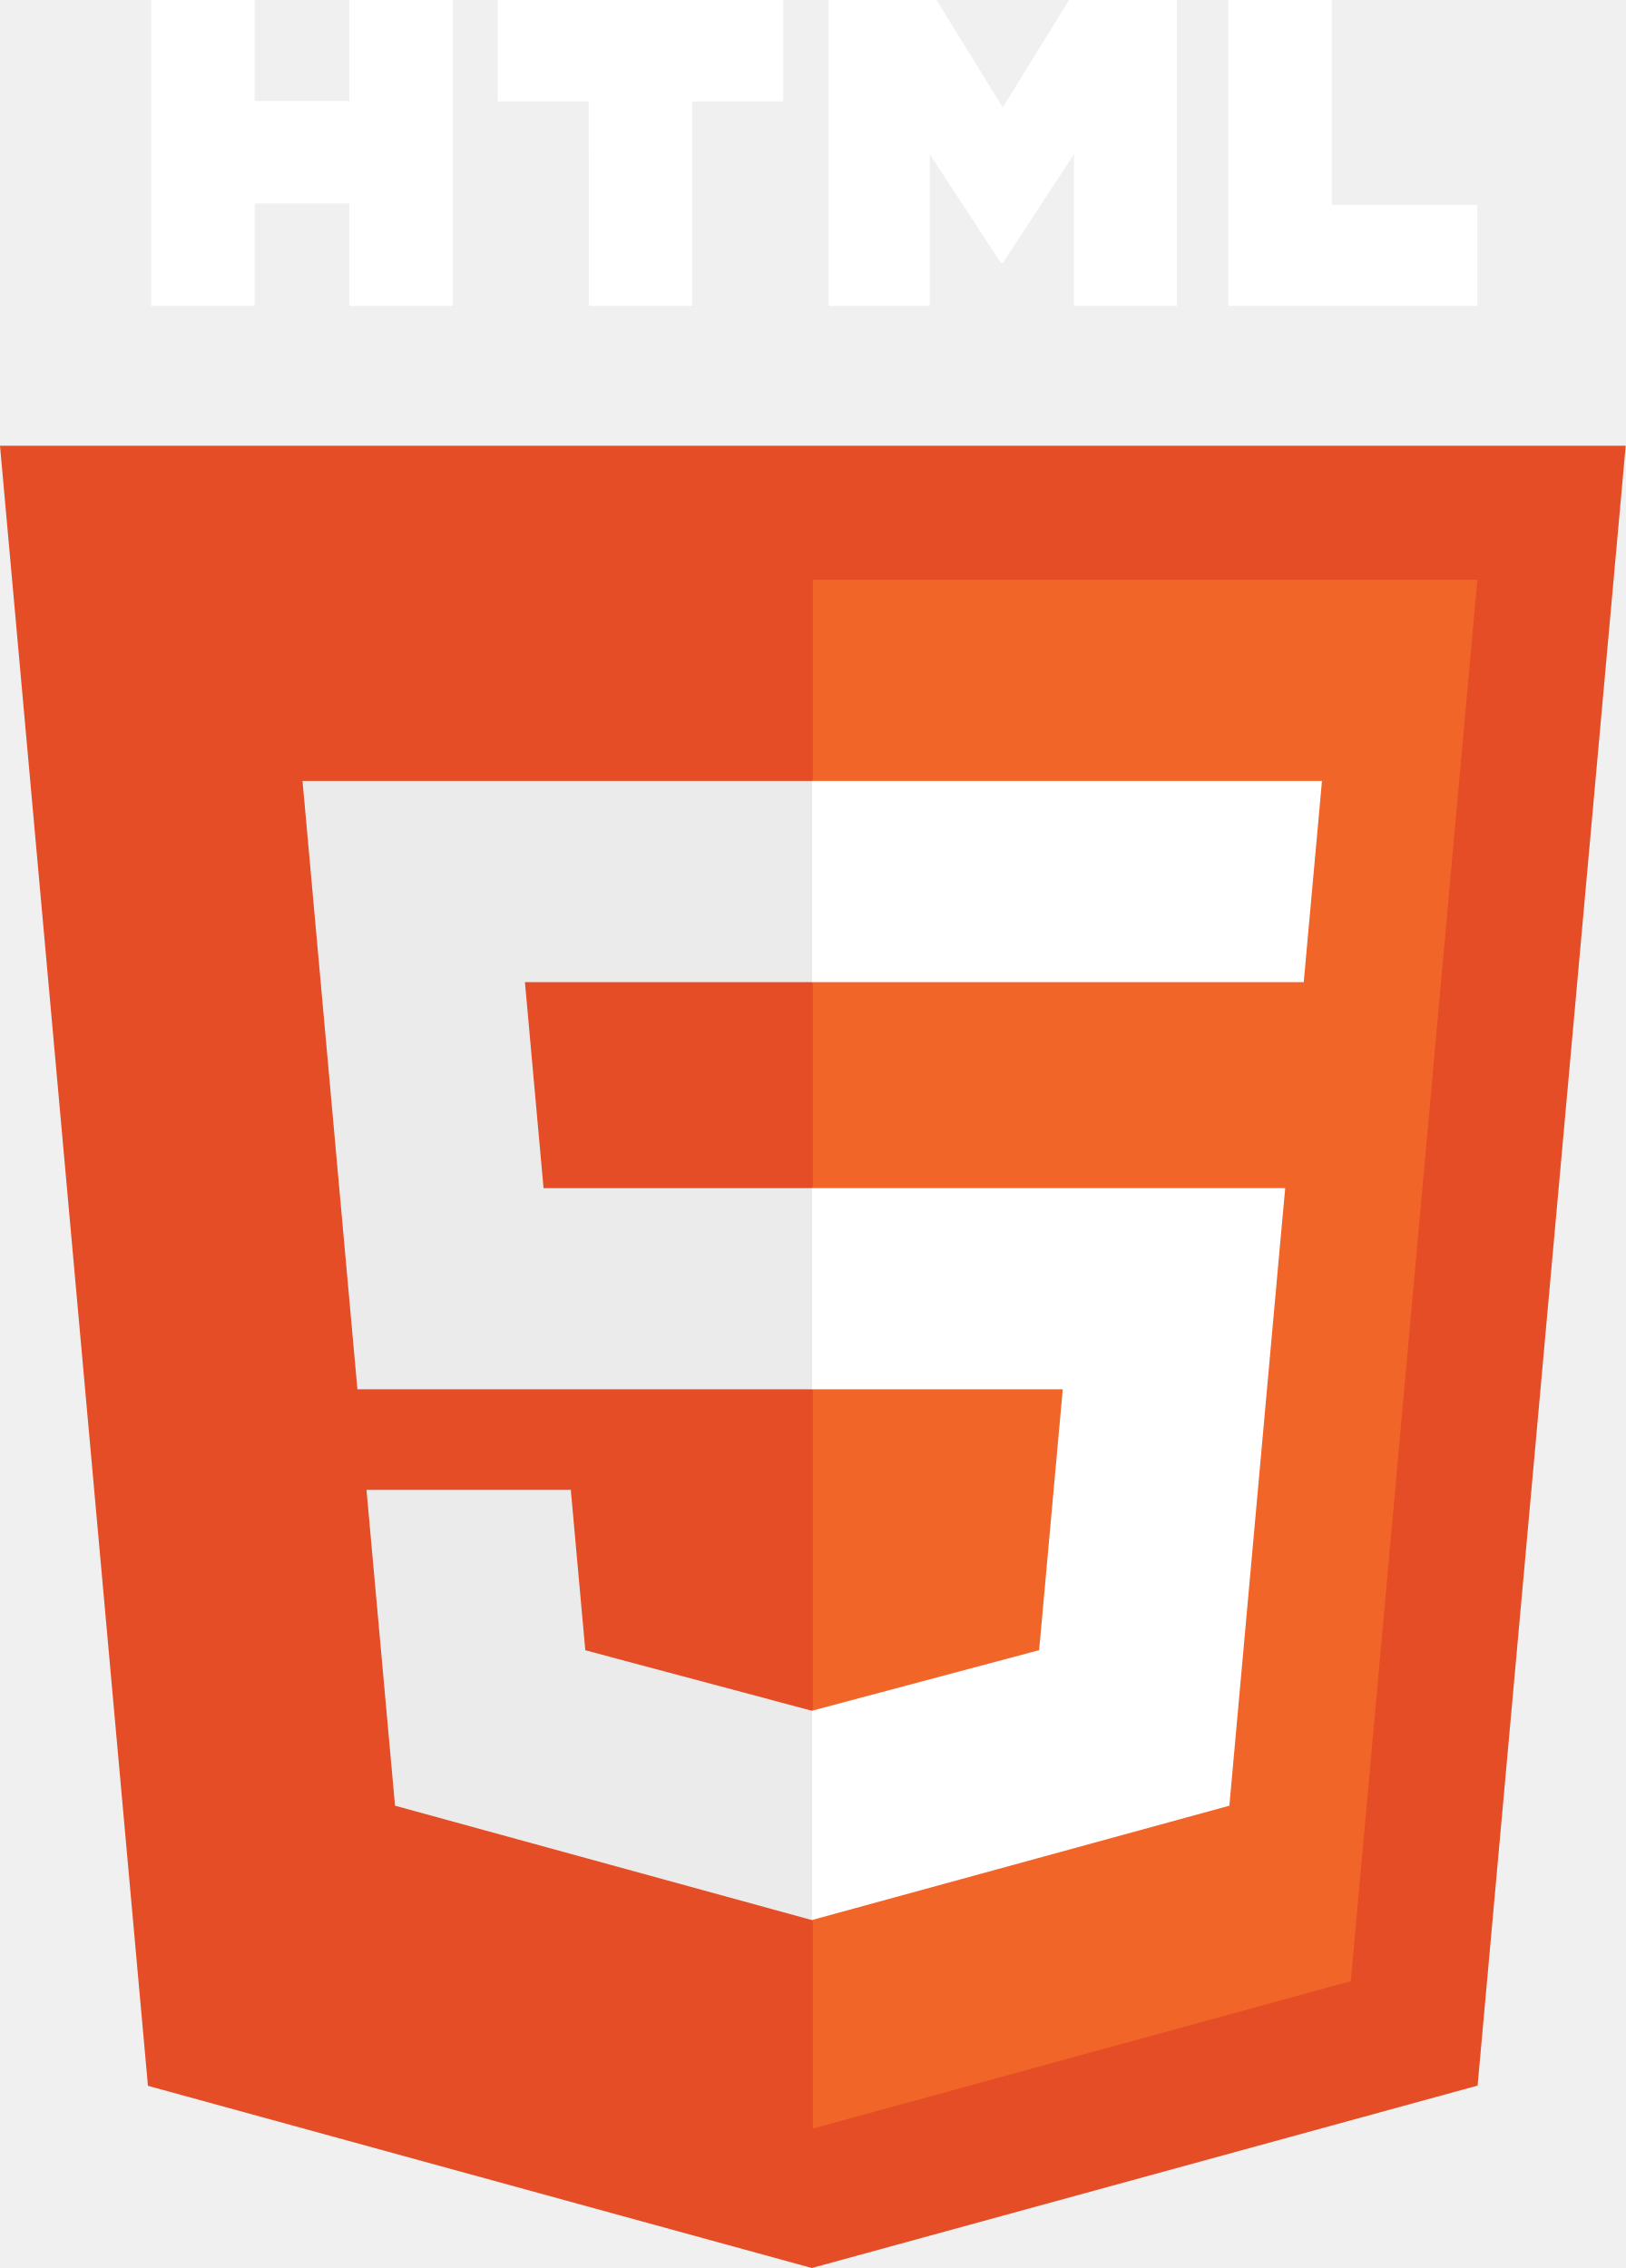
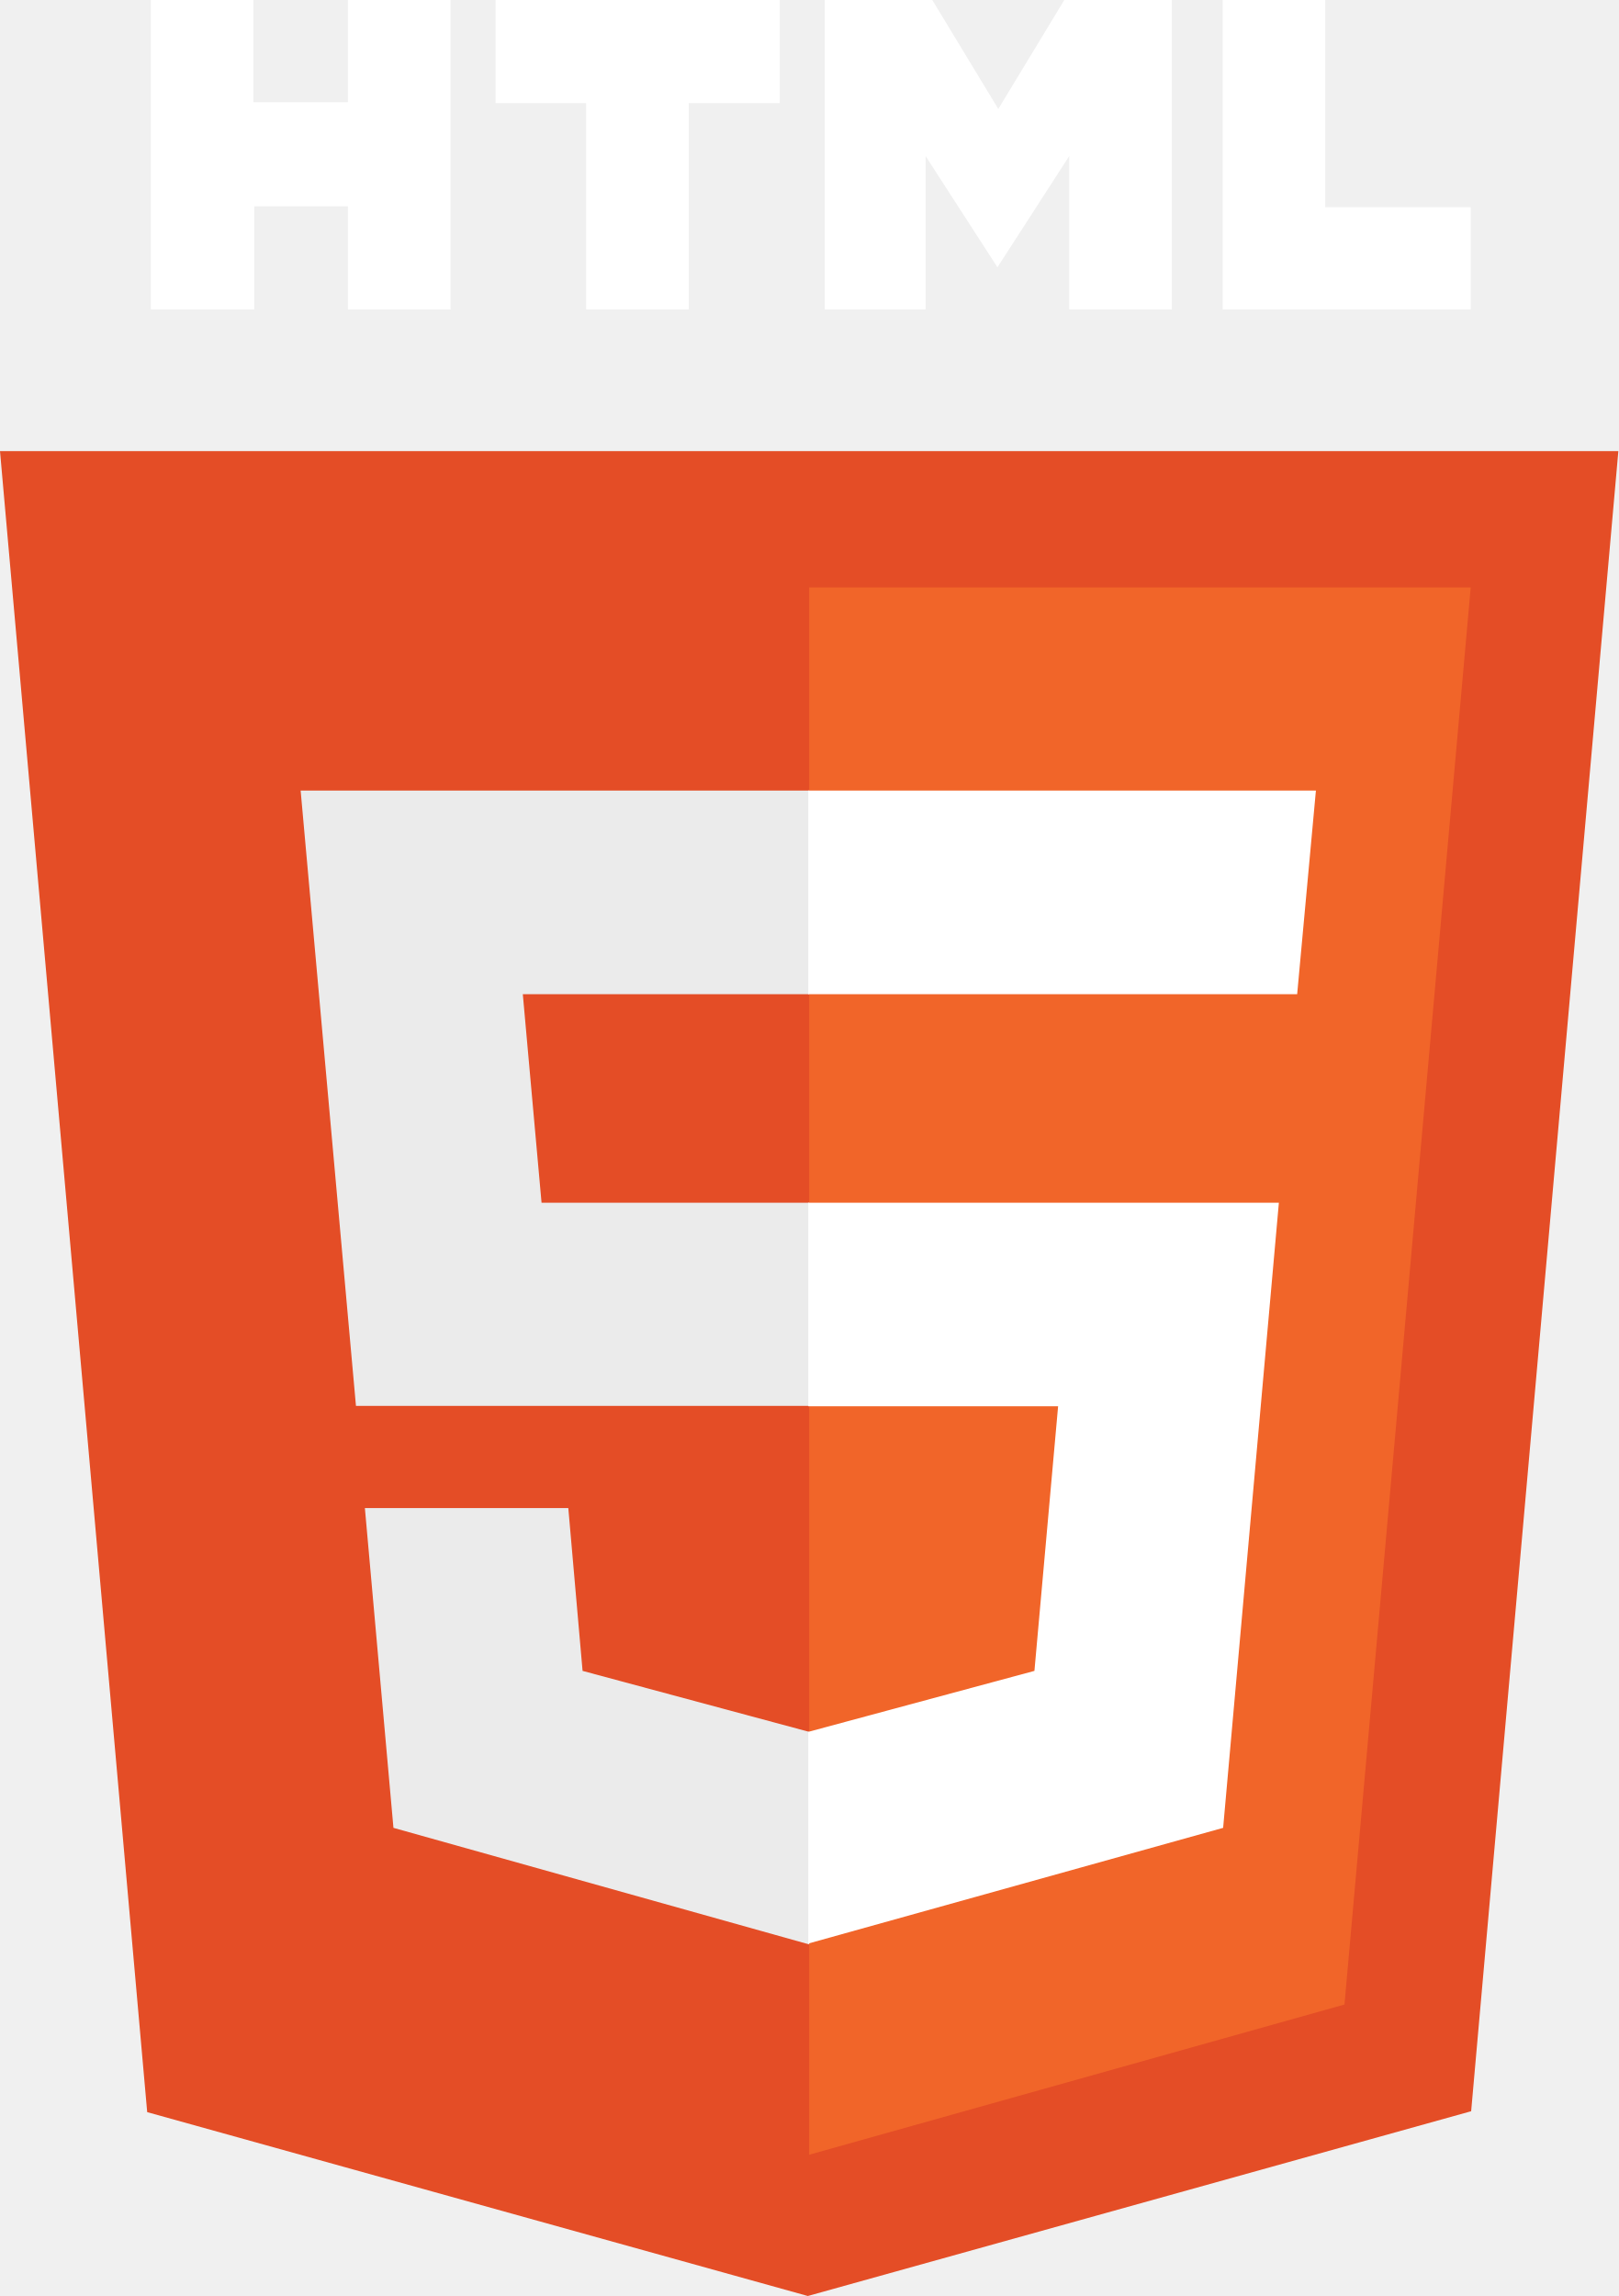
- <svg xmlns="http://www.w3.org/2000/svg" xmlns:xlink="http://www.w3.org/1999/xlink" width="43px" height="60px" viewBox="0 0 43 60" version="1.1">
-   <defs>
-     <polygon id="path-1" points="43 0 39.083 43.383 21.474 48.209 3.913 43.389 9.58256539e-17 0" />
-     <polygon id="path-3" points="17.576 0 14.229 37.073 0 40.972 0 0" />
-     <path d="M7.096,18.753 L7.48,22.997 L13.475,24.598 L13.498,24.591 L13.498,30.128 L13.474,30.135 L2.447,27.109 L1.692,18.753 L7.096,18.753 Z M13.498,0 L13.498,5.322 L5.883,5.322 L6.375,10.771 L13.498,10.771 L13.498,16.092 L1.452,16.092 L0.129,1.428 L0,0 L13.498,0 Z" id="path-5" />
-     <path d="M2.735,0 L2.735,2.672 L5.238,2.672 L5.238,0 L7.974,0 L7.974,8.091 L5.238,8.091 L5.238,5.382 L2.736,5.382 L2.736,8.091 L0,8.091 L0,0 L2.735,0 Z M16.717,0 L16.717,2.683 L14.307,2.683 L14.307,8.091 L11.572,8.091 L11.571,2.683 L9.163,2.683 L9.163,0 L16.717,0 Z M20.768,0 L22.523,2.843 L24.276,0 L27.129,0 L27.129,8.091 L24.405,8.091 L24.405,4.081 L22.523,6.957 L22.475,6.957 L20.592,4.081 L20.592,8.091 L17.916,8.091 L17.916,0 L20.768,0 Z M31.227,0 L31.227,5.417 L35.074,5.417 L35.074,8.091 L28.49,8.091 L28.49,0 L31.227,0 Z" id="path-7" />
-     <path d="M12.513,10.771 L12.382,12.2 L11.117,26.21 L11.036,27.109 L0,30.132 L0,24.596 L6.004,22.994 L6.629,16.092 L0,16.092 L0,10.771 L12.513,10.771 Z M13.485,0 L13.356,1.428 L13.111,4.125 L13.003,5.322 L0,5.322 L0,0 L13.485,0 Z" id="path-9" />
-   </defs>
+ <svg xmlns="http://www.w3.org/2000/svg" width="43px" height="61px" viewBox="0 0 43 61" version="1.1">
  <g id="Page-1" stroke="none" stroke-width="1" fill="none" fill-rule="evenodd">
-     <g id="html">
-       <g id="Group-3" transform="translate(0, 11.79145)">
-         <mask id="mask-2" fill="white">
-           <use xlink:href="#path-1" />
-         </mask>
-         <g id="Clip-2" />
-         <polygon id="Fill-1" fill="#E44D26" mask="url(#mask-2)" points="-0.608 48.81 43.608 48.81 43.608 -0.601 -0.608 -0.601" />
-       </g>
-       <g id="Group-6" transform="translate(21.5, 15.33908)">
-         <mask id="mask-4" fill="white">
-           <use xlink:href="#path-3" />
-         </mask>
-         <g id="Clip-5" />
-         <polygon id="Fill-4" fill="#F16529" mask="url(#mask-4)" points="-0.608 41.574 18.185 41.574 18.185 -0.601 -0.608 -0.601" />
-       </g>
-       <g id="Group-9" transform="translate(8.00163, 20.66078)">
-         <mask id="mask-6" fill="white">
-           <use xlink:href="#path-5" />
-         </mask>
-         <g id="Clip-8" />
-         <polygon id="Fill-7" fill="#EBEBEB" mask="url(#mask-6)" points="-0.608 30.736 14.107 30.736 14.107 -0.601 -0.608 -0.601" />
-       </g>
-       <g id="Group-12" transform="translate(4.000815, 0)">
-         <mask id="mask-8" fill="white">
-           <use xlink:href="#path-7" />
-         </mask>
-         <g id="Clip-11" />
-         <polygon id="Fill-10" fill="#FFFFFF" mask="url(#mask-8)" points="-0.609 8.692 35.683 8.692 35.683 -0.601 -0.609 -0.601" />
-       </g>
-       <g id="Group-15" transform="translate(21.48128, 20.66078)">
-         <mask id="mask-10" fill="white">
-           <use xlink:href="#path-9" />
-         </mask>
-         <g id="Clip-14" />
-         <polygon id="Fill-13" fill="#FFFFFF" mask="url(#mask-10)" points="-0.608 30.734 14.093 30.734 14.093 -0.601 -0.608 -0.601" />
-       </g>
+     <g id="HTML5_logo_and_wordmark" fill-rule="nonzero">
+       <path d="M4.006,0 L6.732,0 L6.732,2.716 L9.245,2.716 L9.245,0 L11.971,0 L11.971,8.221 L9.245,8.221 L9.245,5.48 L6.756,5.48 L6.756,8.221 L4.006,8.221 M15.574,2.74 L13.168,2.74 L13.168,0 L20.718,0 L20.718,2.74 L18.3,2.74 L18.3,8.221 L15.574,8.221 M21.915,0 L24.771,0 L26.525,2.895 L28.279,0 L31.136,0 L31.136,8.221 L28.41,8.221 L28.41,4.146 L26.502,7.101 L24.593,4.146 L24.593,8.221 L21.915,8.221 M32.487,0 L35.213,0 L35.213,5.504 L39.077,5.504 L39.077,8.221 L32.487,8.221" id="Shape" fill="#FFFFFF" />
+       <polyline id="Path" fill="#E44D26" points="3.911 56.115 0 11.986 43 11.986 39.089 56.091 21.464 61" />
+       <polyline id="Path" fill="#F16529" points="21.5 57.247 21.5 15.607 39.077 15.607 35.723 53.256" />
+       <path d="M7.988,21.004 L21.5,21.004 L21.5,26.413 L13.891,26.413 L14.389,31.954 L21.5,31.954 L21.5,37.351 L9.458,37.351 M9.695,40.067 L15.1,40.067 L15.479,44.392 L21.5,46.012 L21.5,51.659 L10.454,48.562" id="Shape" fill="#EBEBEB" />
+       <path d="M34.964,21.004 L21.476,21.004 L21.476,26.413 L34.466,26.413 M33.98,31.954 L21.476,31.954 L21.476,37.362 L28.114,37.362 L27.485,44.392 L21.476,46.012 L21.476,51.636 L32.499,48.562" id="Shape" fill="#FFFFFF" />
    </g>
  </g>
</svg>
